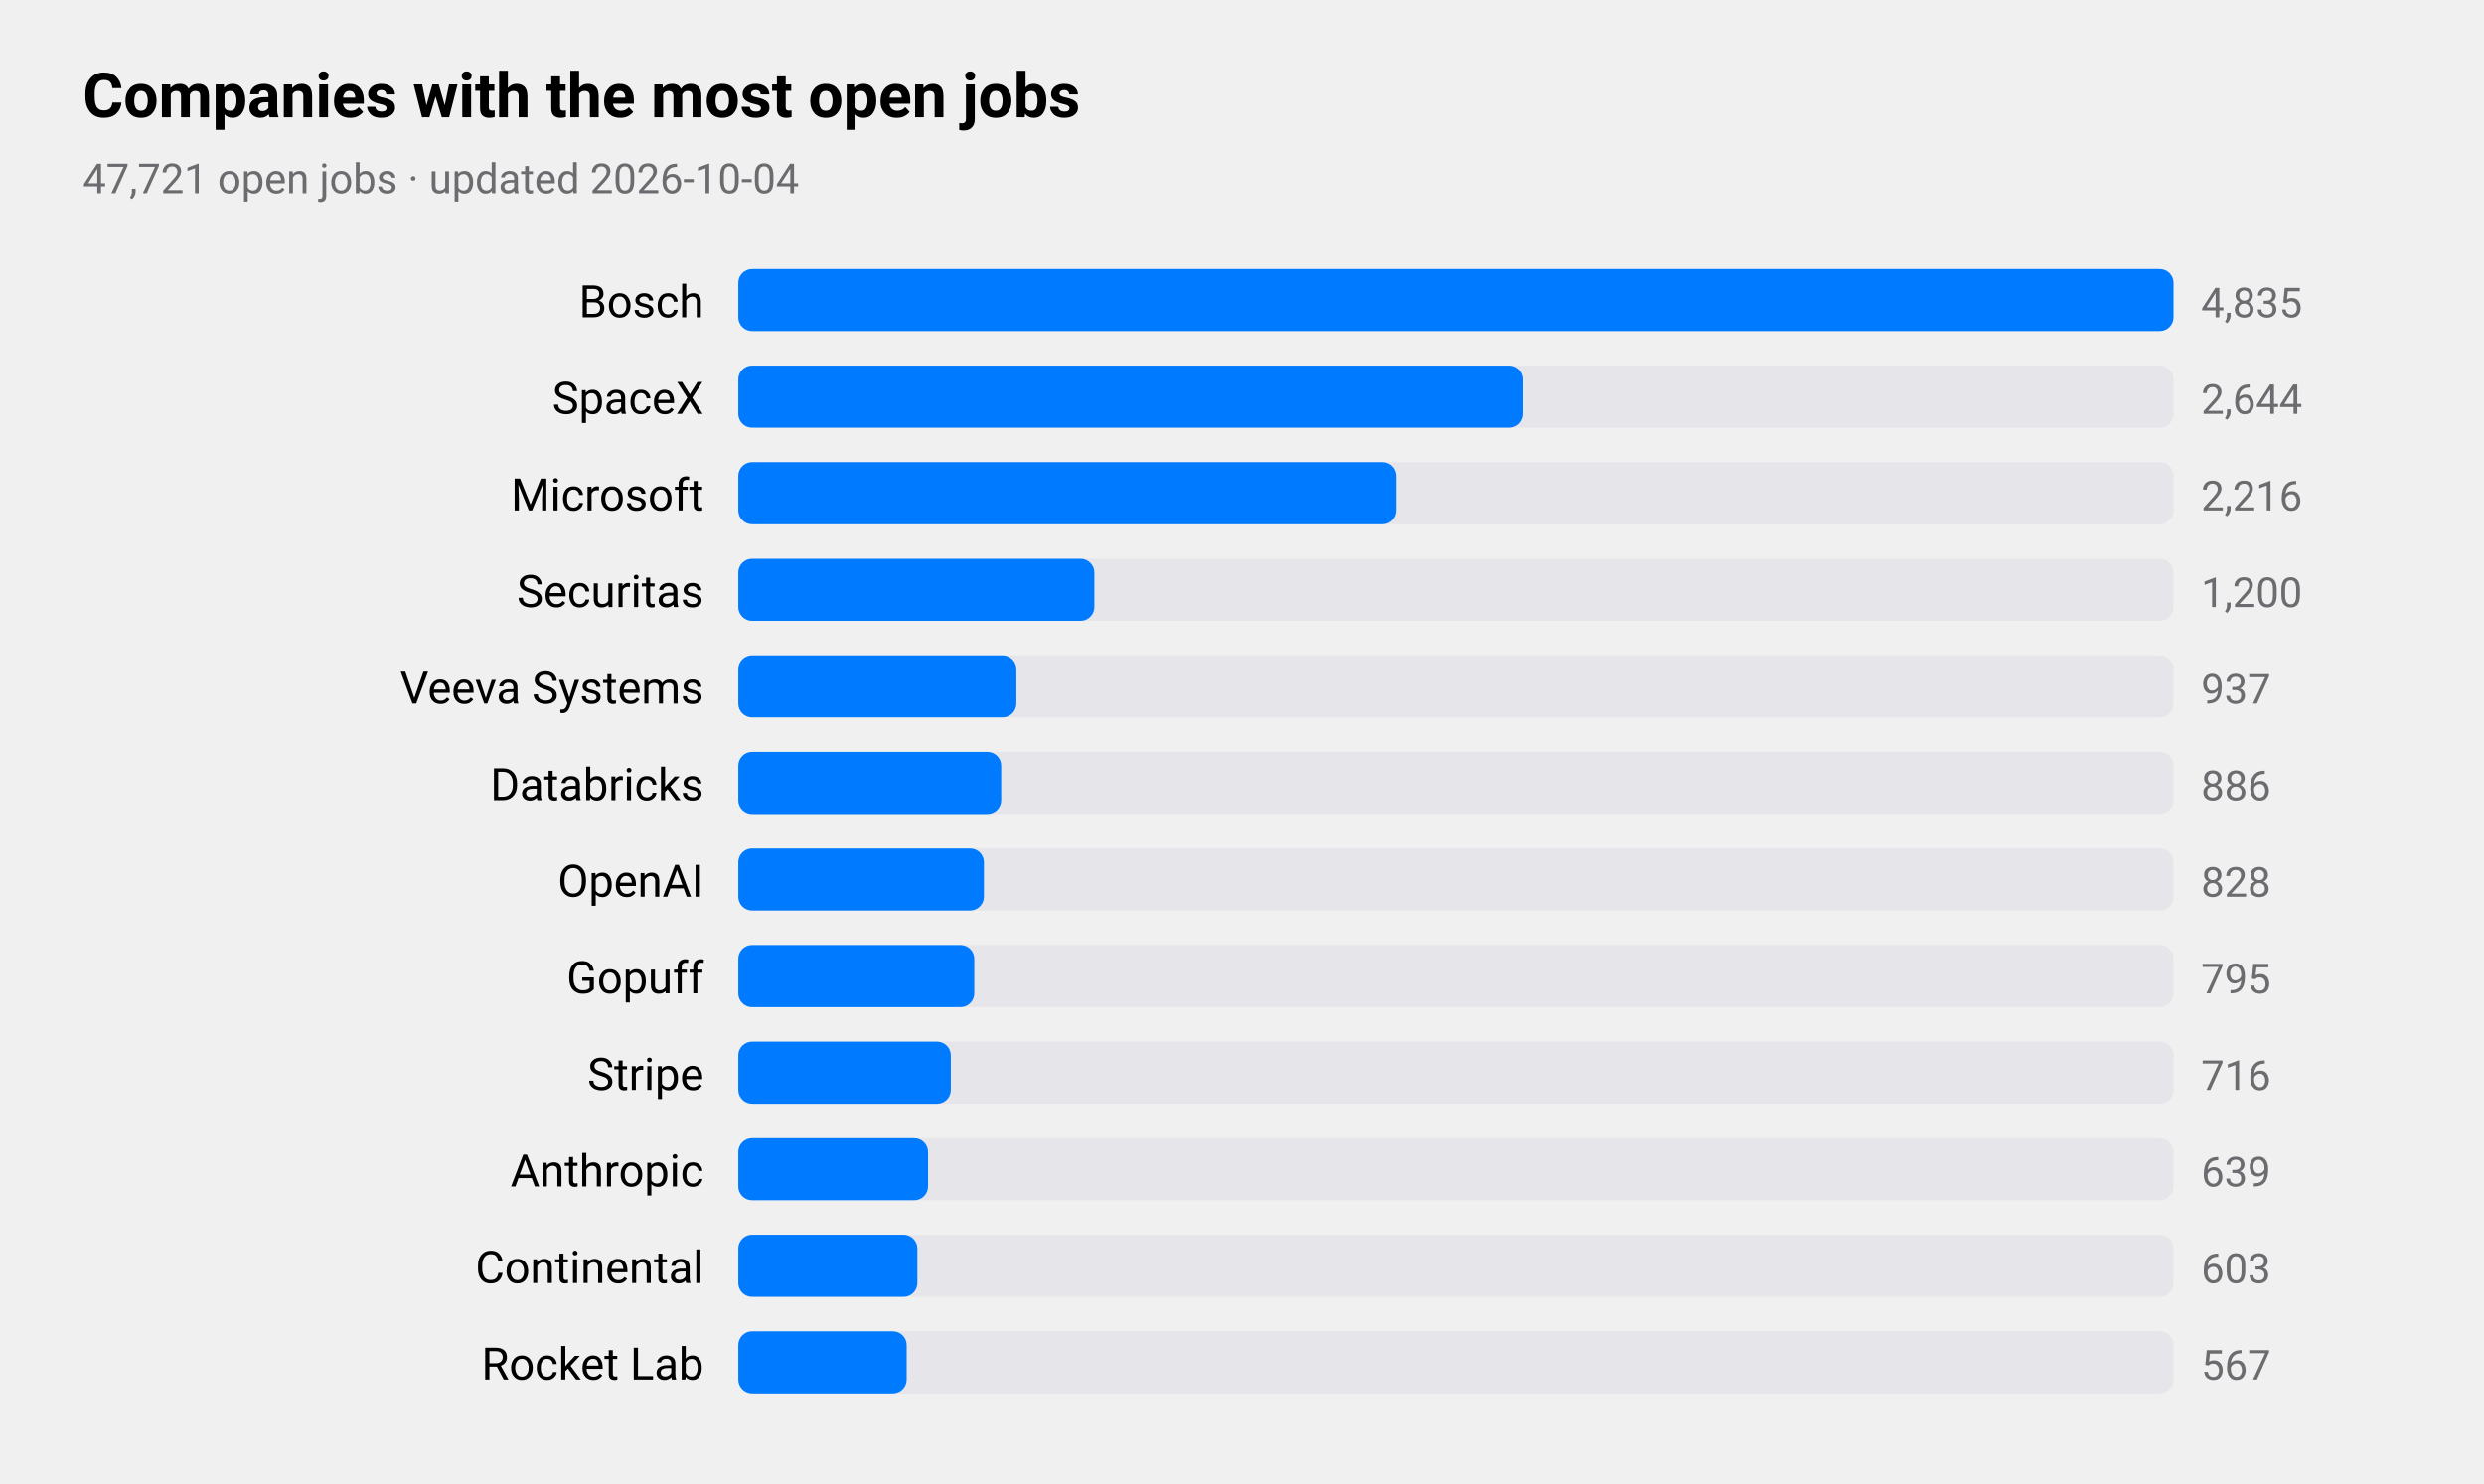
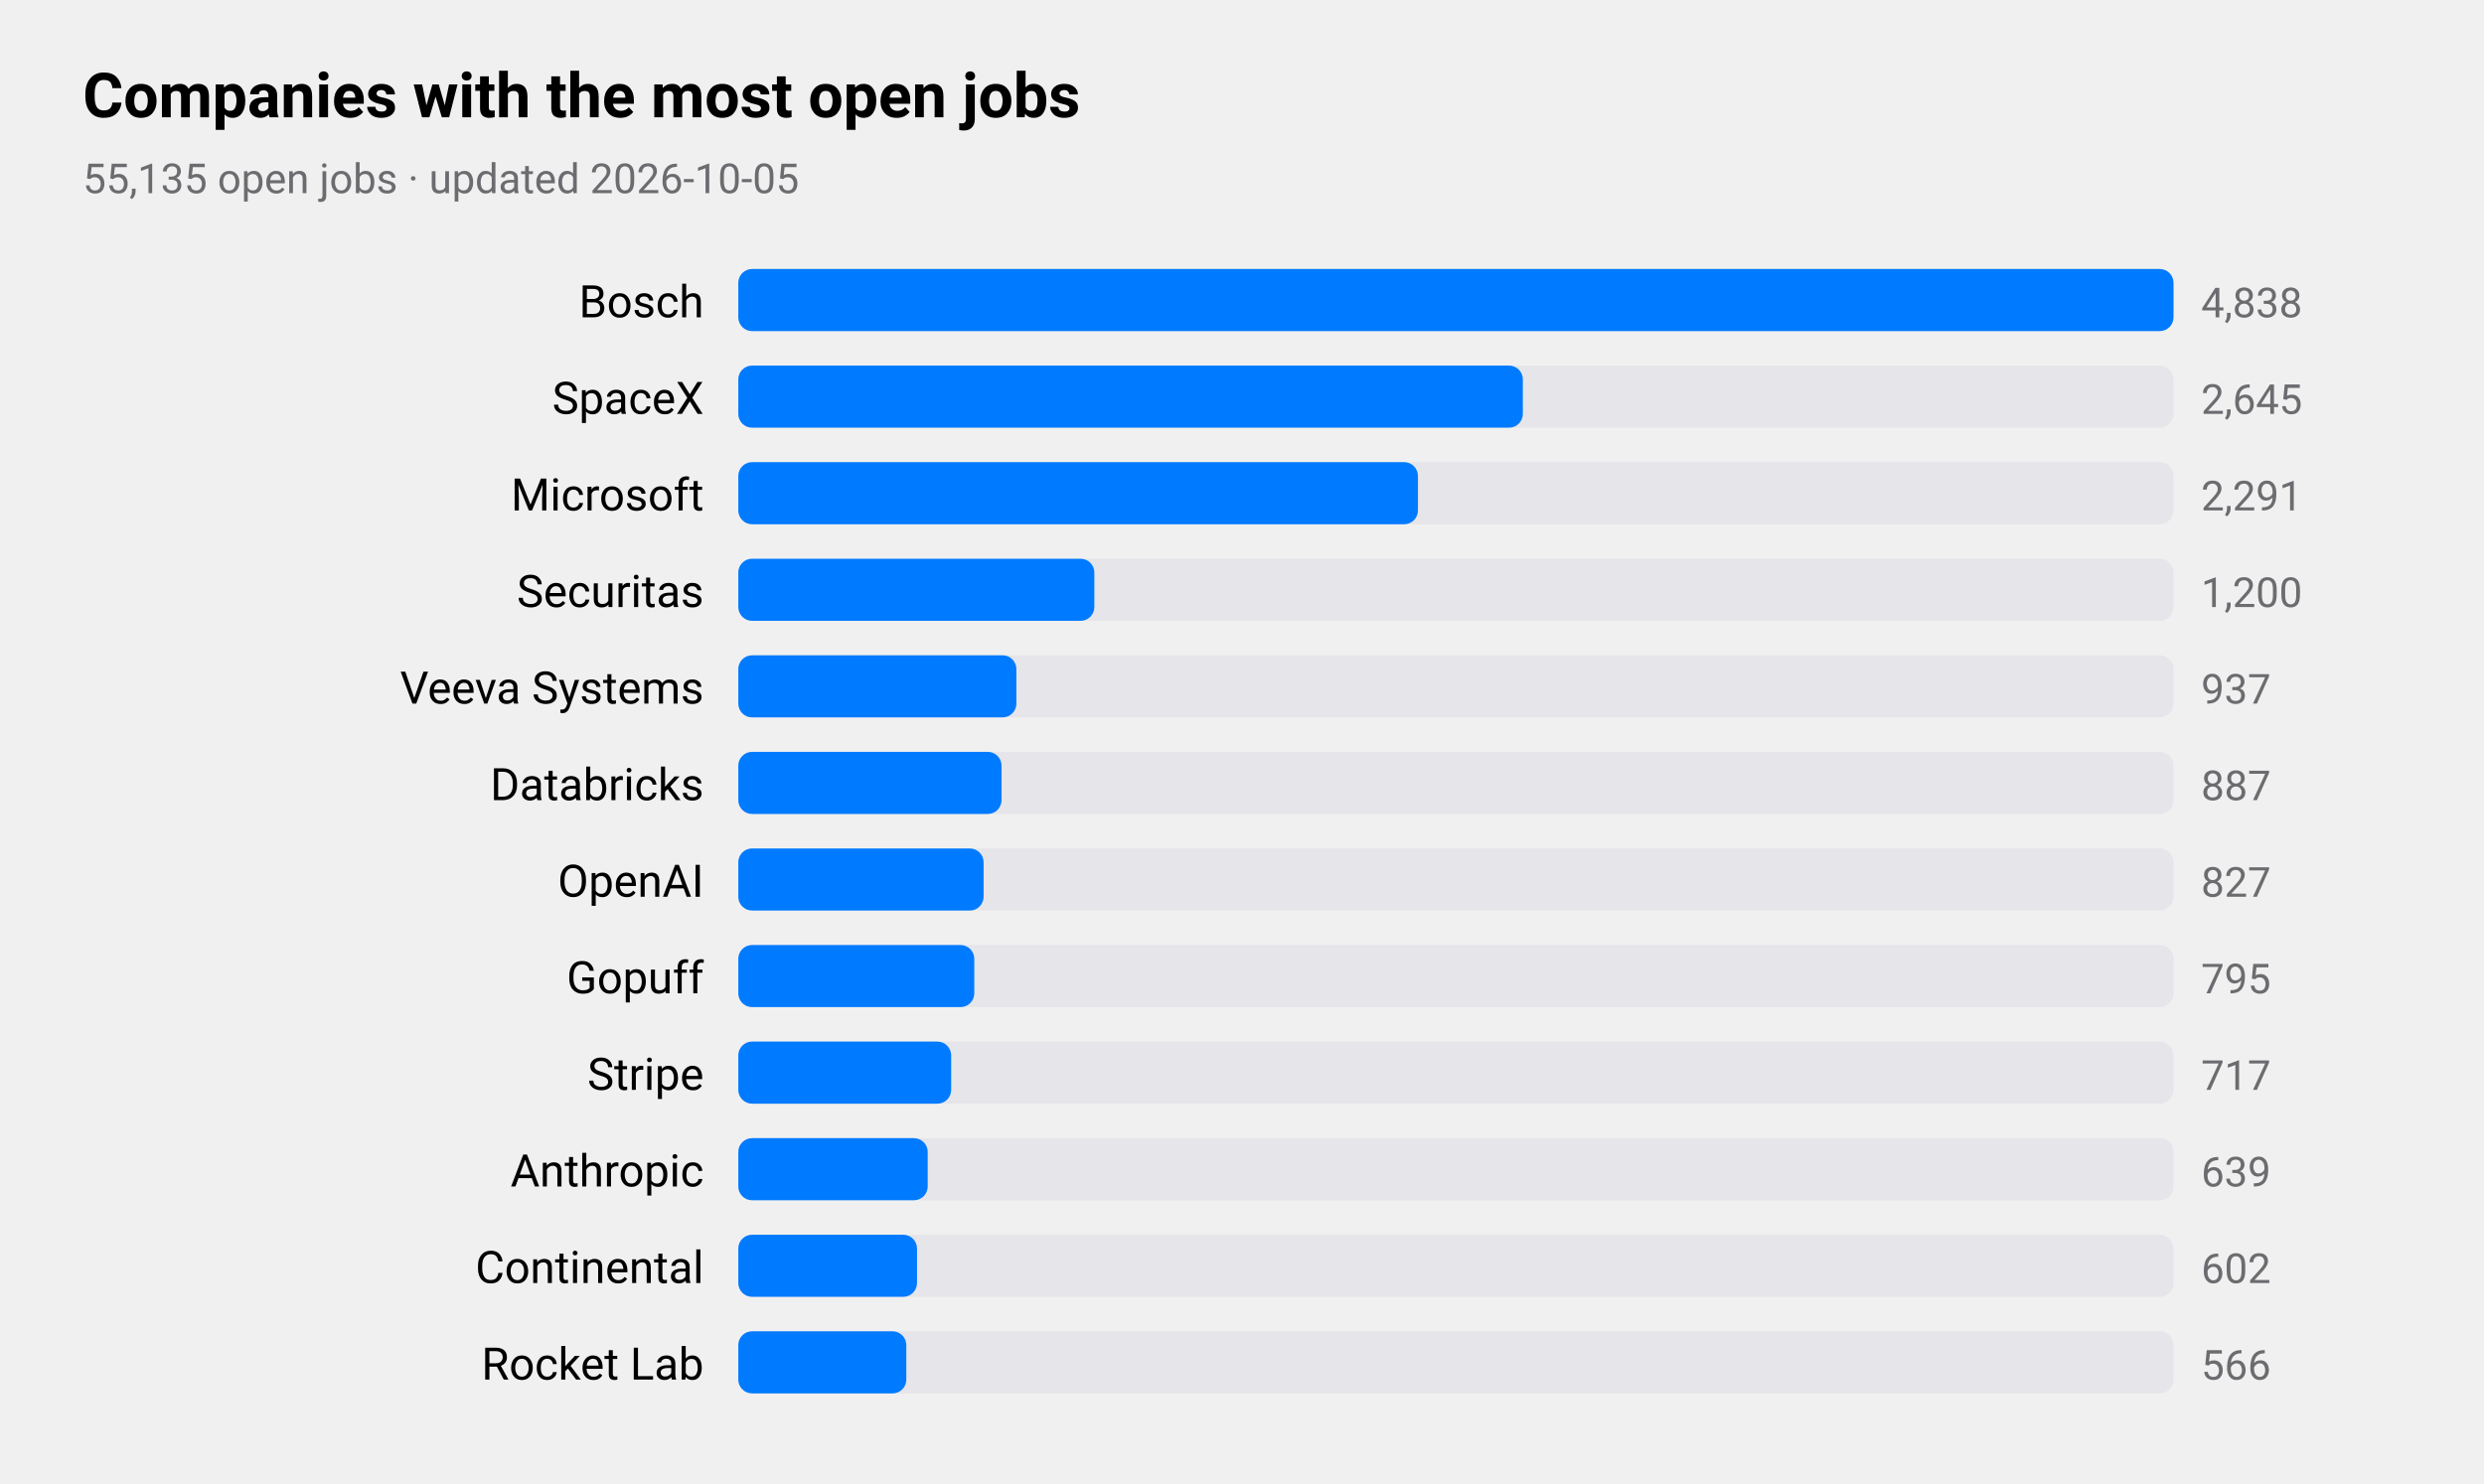
<svg xmlns="http://www.w3.org/2000/svg" viewBox="0 0 720 430" width="720" height="430" role="img" aria-label="Companies with the most open jobs">
  <style>
text{font-family:-apple-system,BlinkMacSystemFont,"SF Pro Text","Helvetica Neue","Segoe UI",Roboto,sans-serif;fill:#000}
.sub,.val,.axis{fill:#6c6c70}.bar{fill:#007aff}.track{fill:#e5e5ea}.grid{stroke:#d1d1d6}
.l1{fill:none;stroke:#007aff;stroke-width:2.5}.d1{fill:#007aff}.l2{fill:none;stroke:#ff9500;stroke-width:2.5}.d2{fill:#ff9500}
.l3{fill:none;stroke:#34c759;stroke-width:2.5}.d3{fill:#34c759}.l4{fill:none;stroke:#af52de;stroke-width:2.5}.d4{fill:#af52de}
.l5{fill:none;stroke:#ff3b30;stroke-width:2.5}.d5{fill:#ff3b30}.l6{fill:none;stroke:#00b8d4;stroke-width:2.5}.d6{fill:#00b8d4}
@media(prefers-color-scheme:dark){text{fill:#fff}.sub,.val,.axis{fill:#98989d}.bar{fill:#0a84ff}.track{fill:#2c2c2e}.grid{stroke:#38383a}
.l1{stroke:#0a84ff}.d1{fill:#0a84ff}.l2{stroke:#ff9f0a}.d2{fill:#ff9f0a}
.l3{stroke:#30d158}.d3{fill:#30d158}.l4{stroke:#bf5af2}.d4{fill:#bf5af2}.l5{stroke:#ff453a}.d5{fill:#ff453a}.l6{stroke:#40cbe0}.d6{fill:#40cbe0}}
</style>
  <text x="24" y="34" font-size="18" font-weight="600">Companies with the most open jobs</text>
-   <text class="sub" x="24" y="56" font-size="12">47,721 open jobs · updated 2026-10-04</text>
+   <text class="sub" x="24" y="56" font-size="12">55,135 open jobs · updated 2026-10-05</text>
  <text x="204" y="92" font-size="13" text-anchor="end">Bosch</text>
  <rect class="track" x="214" y="78" width="416" height="18" rx="4" />
  <rect class="bar" x="214" y="78" width="416.0" height="18" rx="4" />
-   <text class="val" x="638" y="92" font-size="12">4,835</text>
+   <text class="val" x="638" y="92" font-size="12">4,838</text>
  <text x="204" y="120" font-size="13" text-anchor="end">SpaceX</text>
  <rect class="track" x="214" y="106" width="416" height="18" rx="4" />
-   <rect class="bar" x="214" y="106" width="227.5" height="18" rx="4" />
-   <text class="val" x="638" y="120" font-size="12">2,644</text>
+   <rect class="bar" x="214" y="106" width="227.4" height="18" rx="4" />
+   <text class="val" x="638" y="120" font-size="12">2,645</text>
  <text x="204" y="148" font-size="13" text-anchor="end">Microsoft</text>
  <rect class="track" x="214" y="134" width="416" height="18" rx="4" />
-   <rect class="bar" x="214" y="134" width="190.7" height="18" rx="4" />
-   <text class="val" x="638" y="148" font-size="12">2,216</text>
+   <rect class="bar" x="214" y="134" width="197.0" height="18" rx="4" />
+   <text class="val" x="638" y="148" font-size="12">2,291</text>
  <text x="204" y="176" font-size="13" text-anchor="end">Securitas</text>
  <rect class="track" x="214" y="162" width="416" height="18" rx="4" />
  <rect class="bar" x="214" y="162" width="103.2" height="18" rx="4" />
  <text class="val" x="638" y="176" font-size="12">1,200</text>
  <text x="204" y="204" font-size="13" text-anchor="end">Veeva Systems</text>
  <rect class="track" x="214" y="190" width="416" height="18" rx="4" />
  <rect class="bar" x="214" y="190" width="80.6" height="18" rx="4" />
  <text class="val" x="638" y="204" font-size="12">937</text>
  <text x="204" y="232" font-size="13" text-anchor="end">Databricks</text>
  <rect class="track" x="214" y="218" width="416" height="18" rx="4" />
-   <rect class="bar" x="214" y="218" width="76.2" height="18" rx="4" />
-   <text class="val" x="638" y="232" font-size="12">886</text>
+   <rect class="bar" x="214" y="218" width="76.3" height="18" rx="4" />
+   <text class="val" x="638" y="232" font-size="12">887</text>
  <text x="204" y="260" font-size="13" text-anchor="end">OpenAI</text>
  <rect class="track" x="214" y="246" width="416" height="18" rx="4" />
-   <rect class="bar" x="214" y="246" width="71.2" height="18" rx="4" />
-   <text class="val" x="638" y="260" font-size="12">828</text>
+   <rect class="bar" x="214" y="246" width="71.1" height="18" rx="4" />
+   <text class="val" x="638" y="260" font-size="12">827</text>
  <text x="204" y="288" font-size="13" text-anchor="end">Gopuff</text>
  <rect class="track" x="214" y="274" width="416" height="18" rx="4" />
  <rect class="bar" x="214" y="274" width="68.4" height="18" rx="4" />
  <text class="val" x="638" y="288" font-size="12">795</text>
  <text x="204" y="316" font-size="13" text-anchor="end">Stripe</text>
  <rect class="track" x="214" y="302" width="416" height="18" rx="4" />
-   <rect class="bar" x="214" y="302" width="61.6" height="18" rx="4" />
-   <text class="val" x="638" y="316" font-size="12">716</text>
+   <rect class="bar" x="214" y="302" width="61.7" height="18" rx="4" />
+   <text class="val" x="638" y="316" font-size="12">717</text>
  <text x="204" y="344" font-size="13" text-anchor="end">Anthropic</text>
  <rect class="track" x="214" y="330" width="416" height="18" rx="4" />
-   <rect class="bar" x="214" y="330" width="55.0" height="18" rx="4" />
+   <rect class="bar" x="214" y="330" width="54.9" height="18" rx="4" />
  <text class="val" x="638" y="344" font-size="12">639</text>
  <text x="204" y="372" font-size="13" text-anchor="end">Continental</text>
  <rect class="track" x="214" y="358" width="416" height="18" rx="4" />
-   <rect class="bar" x="214" y="358" width="51.9" height="18" rx="4" />
-   <text class="val" x="638" y="372" font-size="12">603</text>
+   <rect class="bar" x="214" y="358" width="51.8" height="18" rx="4" />
+   <text class="val" x="638" y="372" font-size="12">602</text>
  <text x="204" y="400" font-size="13" text-anchor="end">Rocket Lab</text>
  <rect class="track" x="214" y="386" width="416" height="18" rx="4" />
-   <rect class="bar" x="214" y="386" width="48.8" height="18" rx="4" />
-   <text class="val" x="638" y="400" font-size="12">567</text>
+   <rect class="bar" x="214" y="386" width="48.7" height="18" rx="4" />
+   <text class="val" x="638" y="400" font-size="12">566</text>
</svg>
